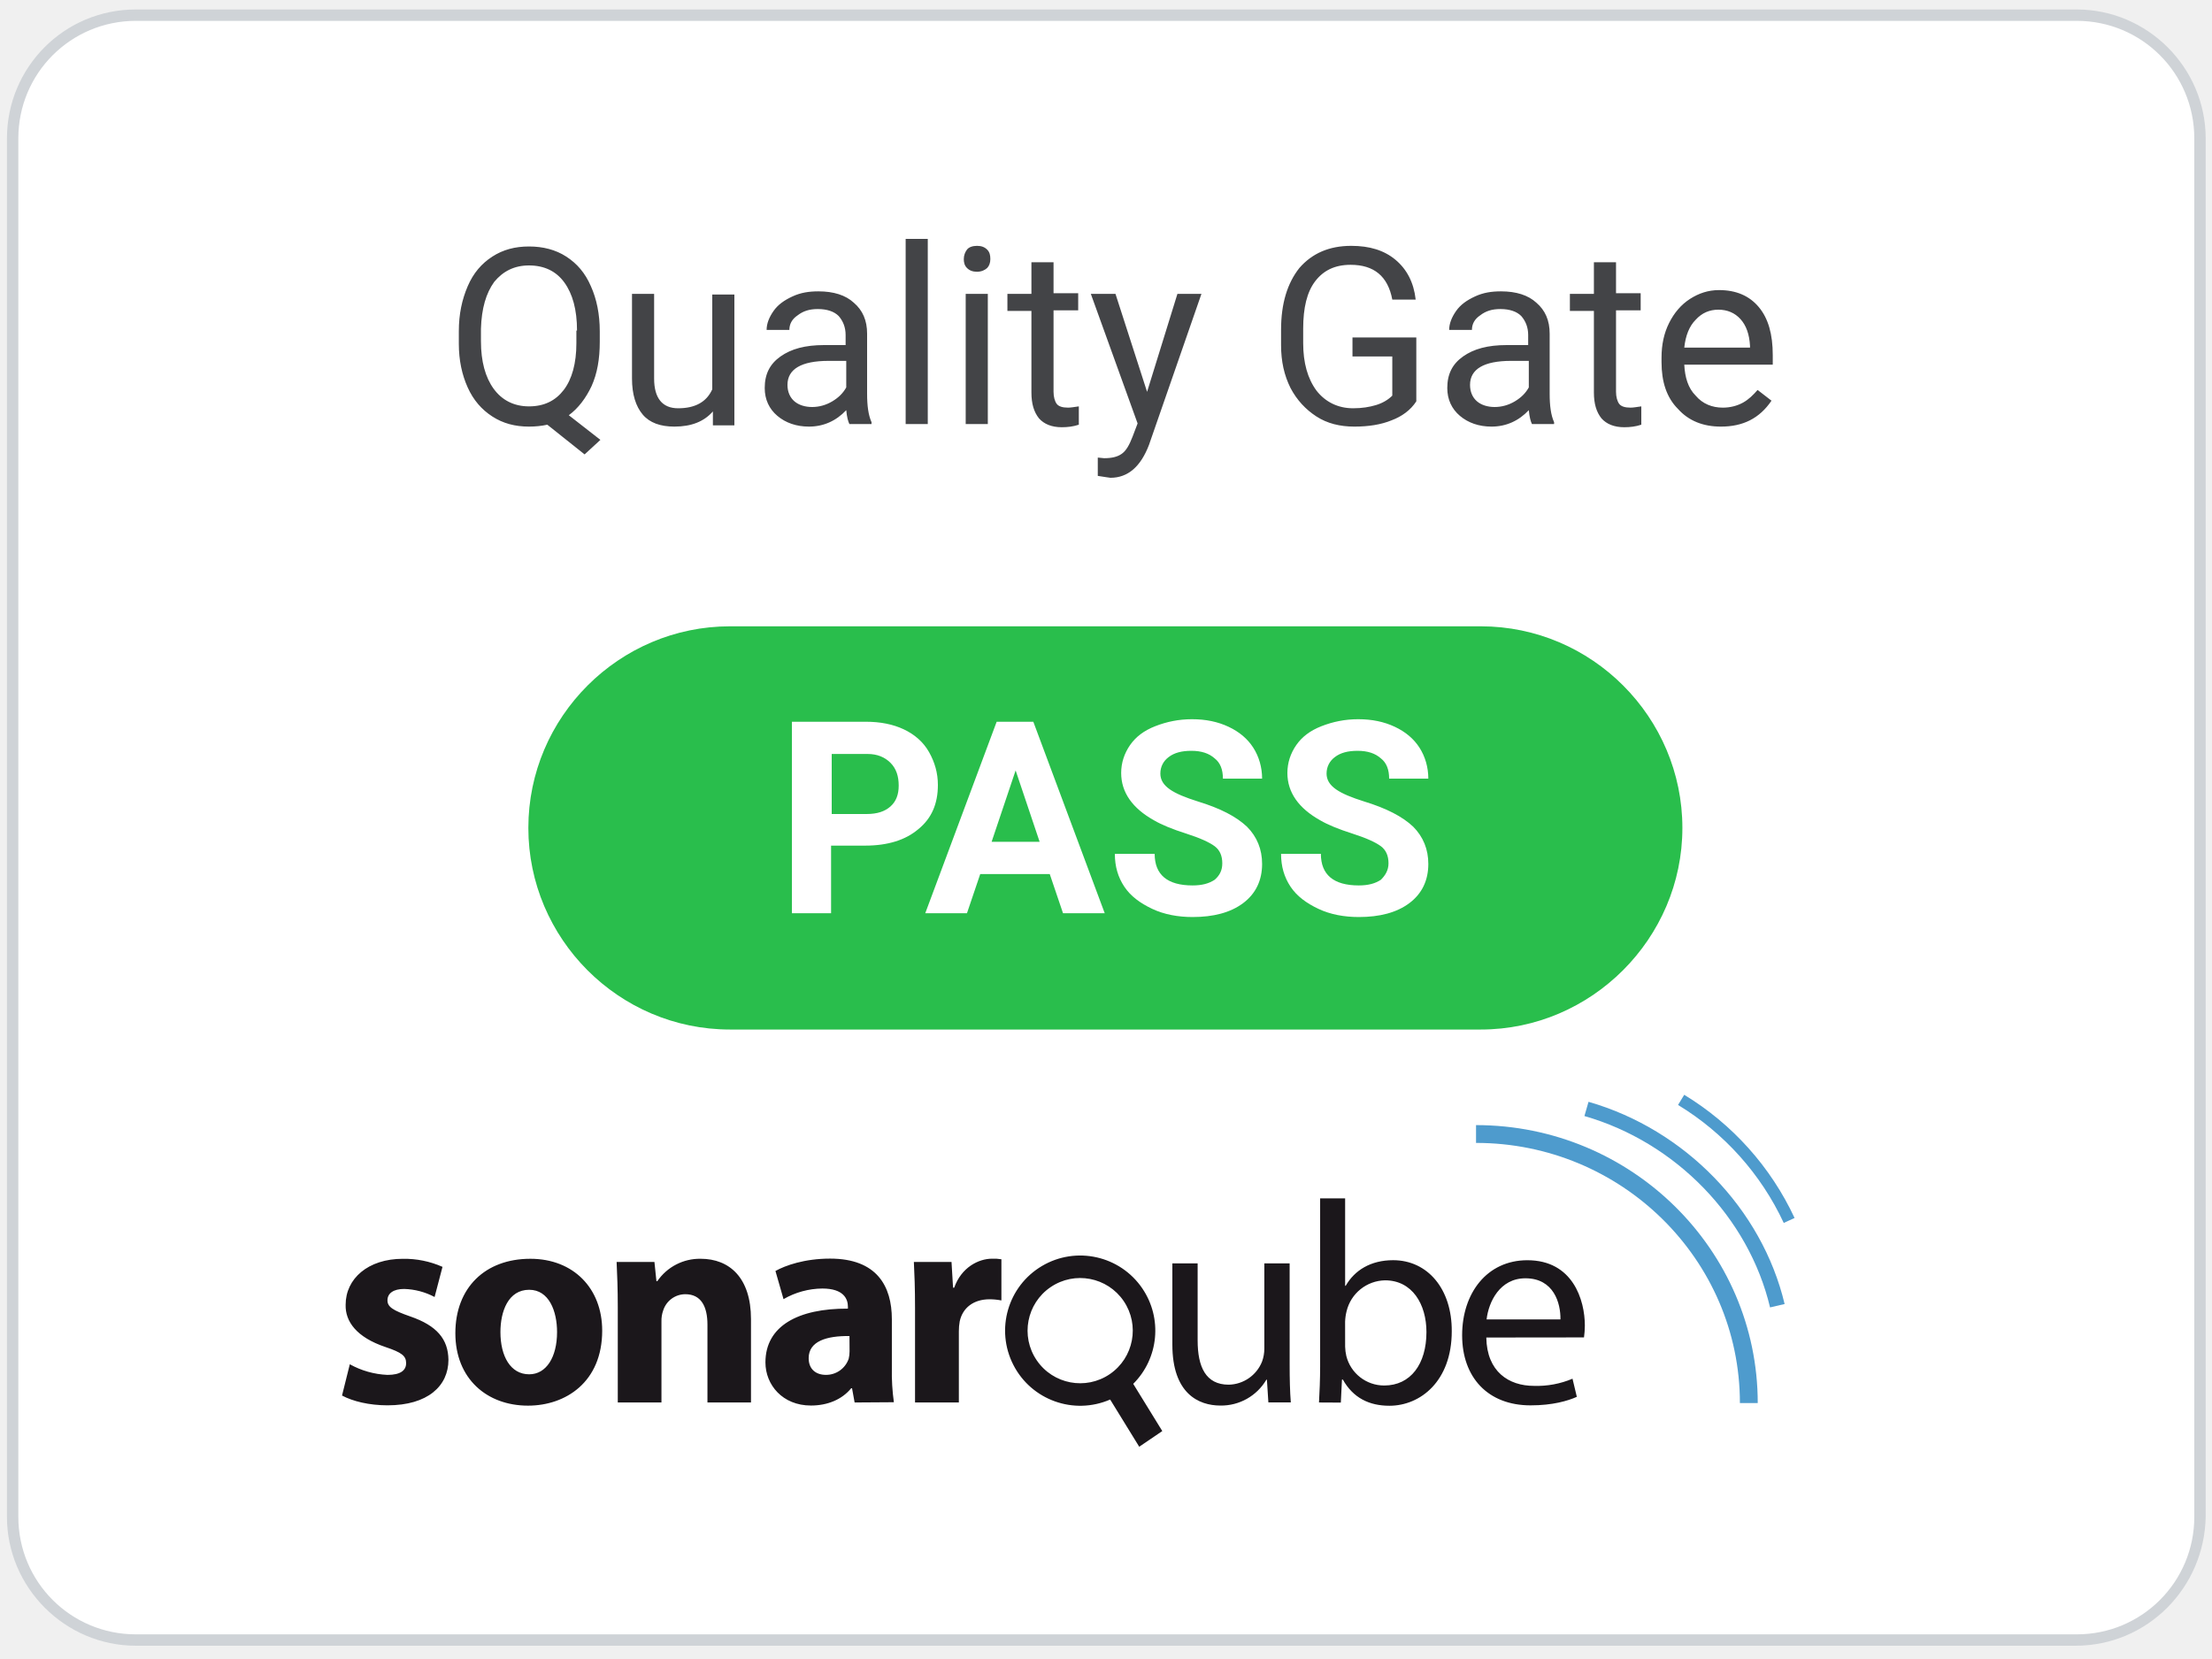
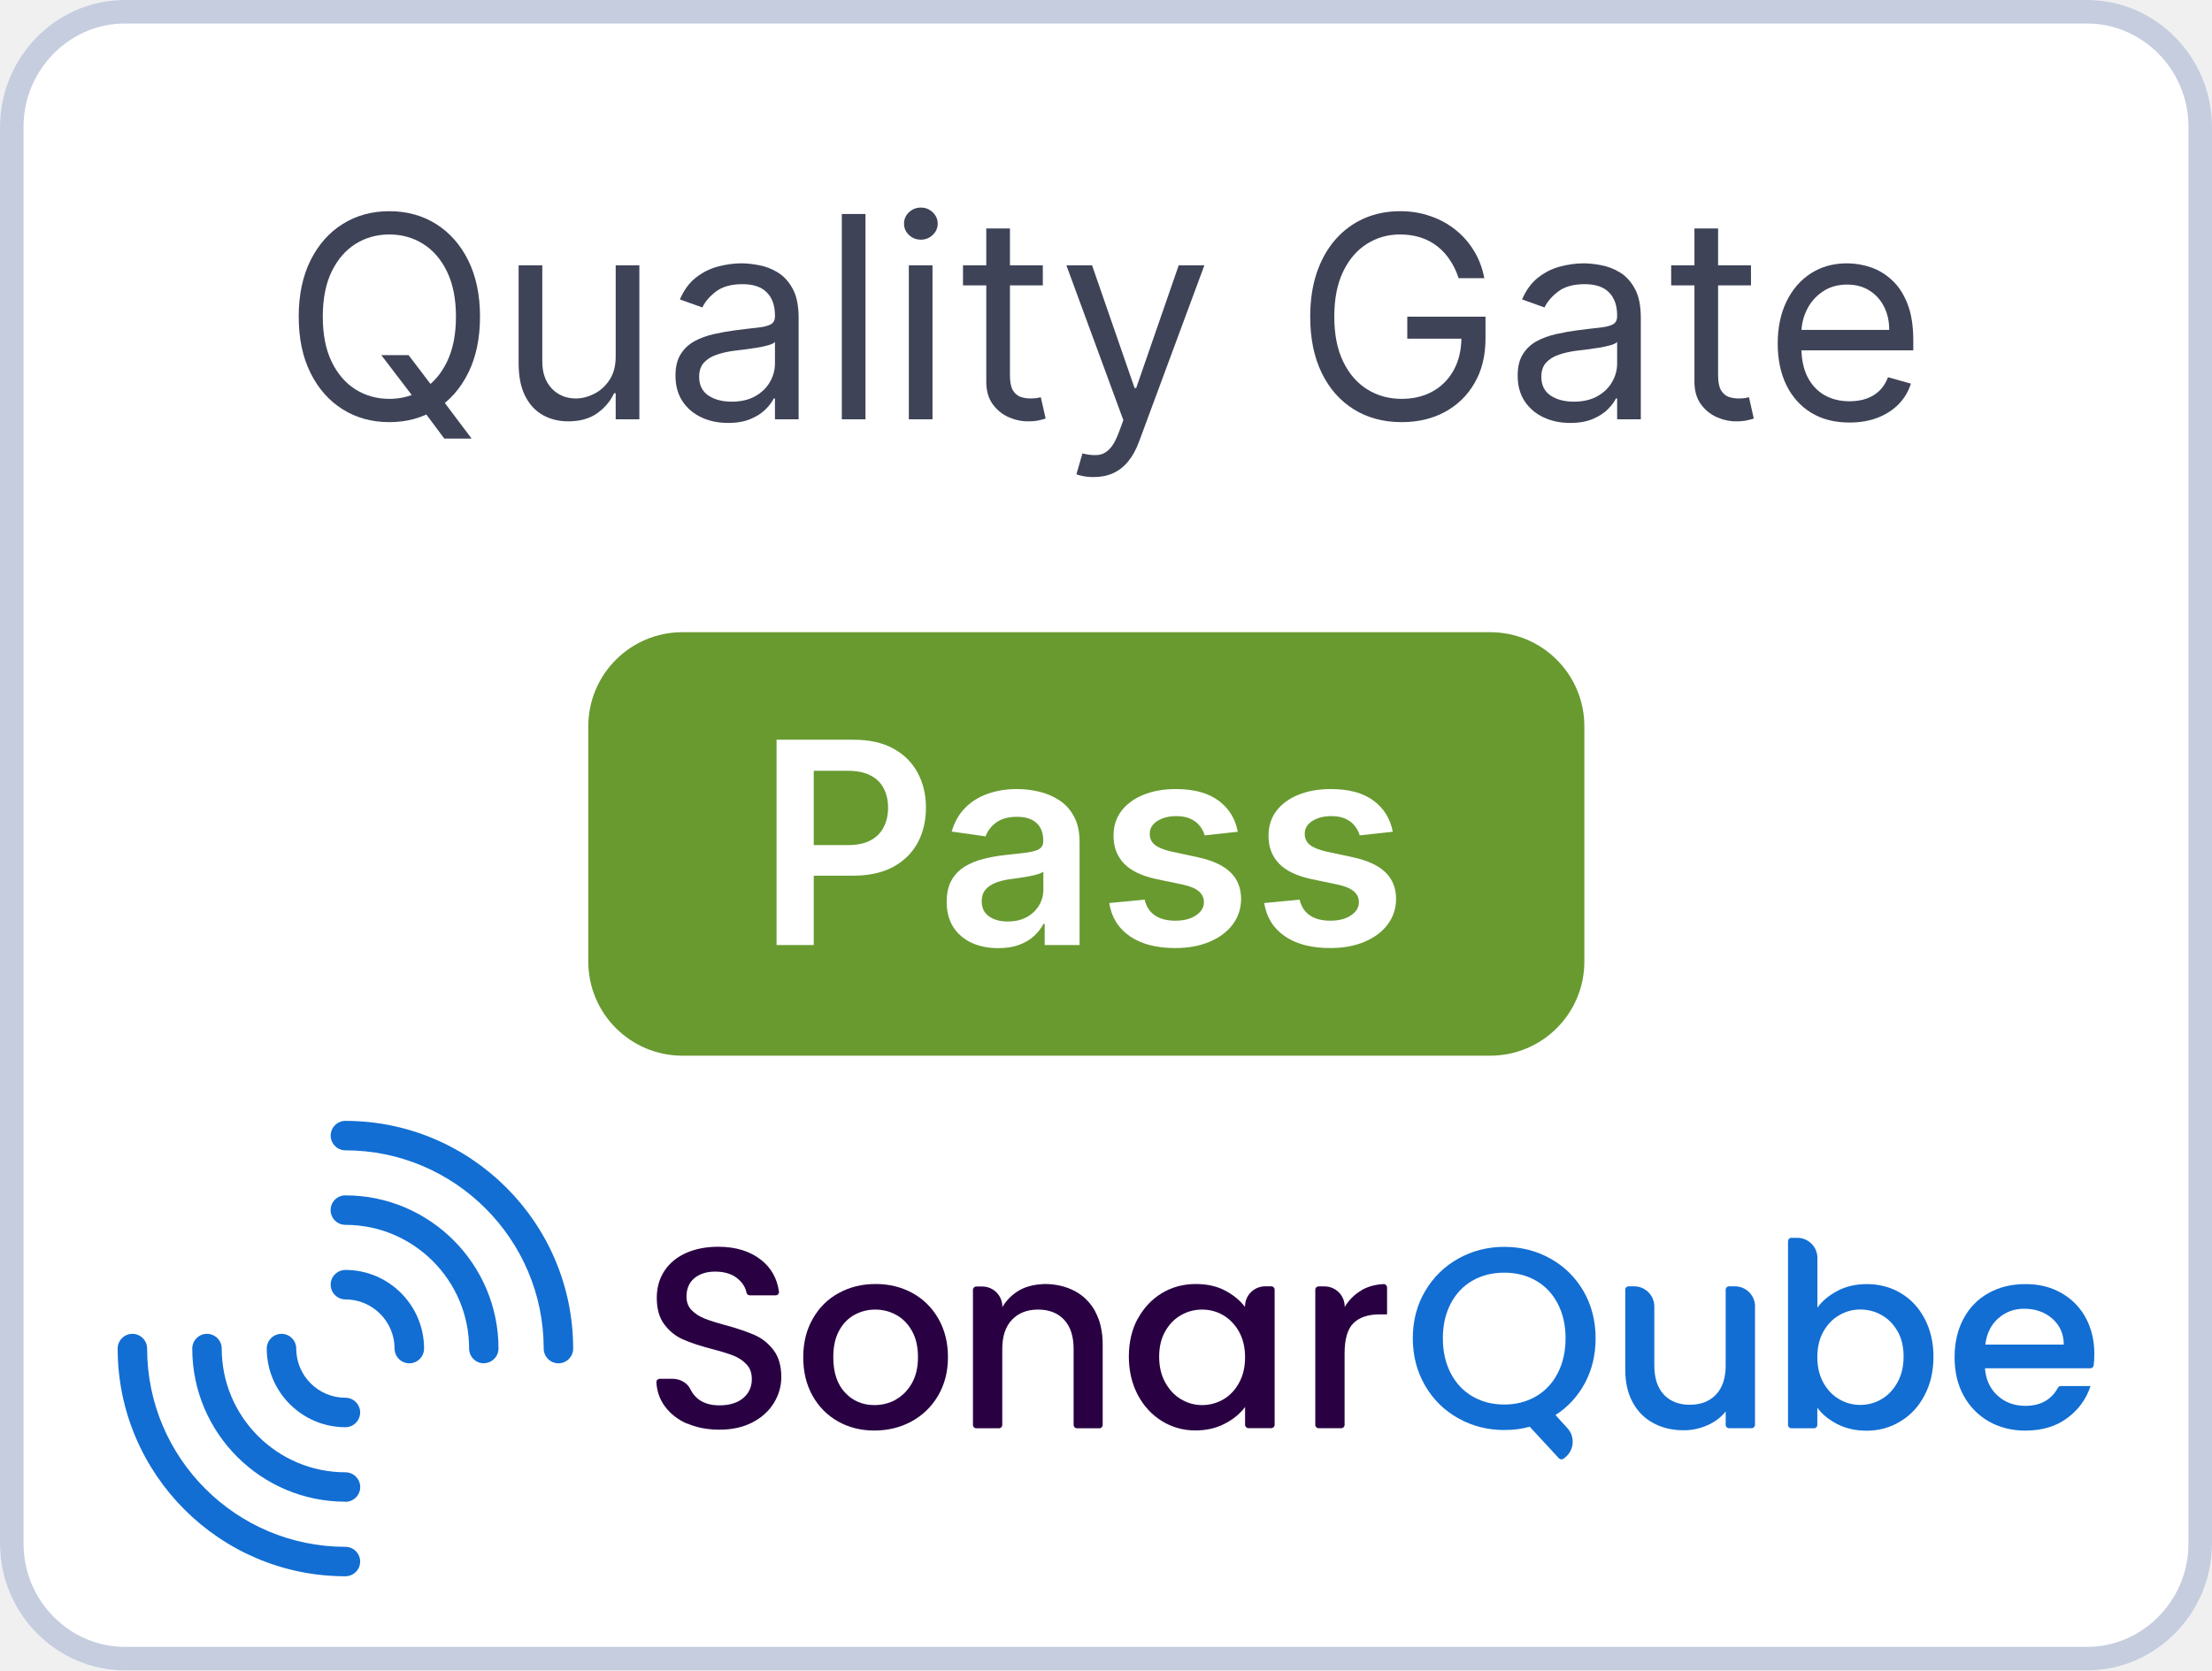
- <svg xmlns="http://www.w3.org/2000/svg" viewBox="0 0 350 262.5" width="128" height="96">
-   <path fill="#fff" d="M328.4 259.5H21.5C10.9 259.5 2 250.8 2 240V21.9C2 11.3 10.7 2.4 21.5 2.4h307.1c10.6 0 19.5 8.7 19.5 19.5V240c-.2 10.8-8.8 19.5-19.7 19.5z" />
-   <path fill="#cfd3d7" d="M328.4 260.4H21.5c-11.2 0-20.4-9.2-20.4-20.4V21.9c0-11.2 9-20.4 20.4-20.4h307.1c11.2 0 20.4 9.2 20.4 20.4V240c-.2 11.2-9.2 20.4-20.6 20.4zM21.5 3.3c-10.3 0-18.6 8.3-18.6 18.6V240c0 10.3 8.3 18.6 18.6 18.6h307.1c10.3 0 18.6-8.3 18.6-18.6V21.9c0-10.3-8.3-18.6-18.6-18.6H21.5z" />
-   <path fill="#434447" d="M94.9 54.1c0 2.7-.4 5-1.3 7-.9 1.9-2.1 3.5-3.6 4.6l5 3.9-2.5 2.3-5.9-4.7c-.9.2-1.9.3-2.9.3-2.2 0-4.1-.5-5.8-1.6-1.7-1.1-3-2.6-3.9-4.6-.9-2-1.4-4.3-1.4-6.9v-2c0-2.7.5-5 1.4-7.1.9-2.1 2.2-3.6 3.9-4.7s3.6-1.6 5.8-1.6c2.2 0 4.2.5 5.9 1.6 1.7 1.1 3 2.6 3.9 4.7.9 2 1.4 4.4 1.4 7.1v1.7zm-3.6-1.8c0-3.3-.7-5.8-2-7.6-1.3-1.8-3.2-2.7-5.6-2.7-2.3 0-4.1.9-5.5 2.6-1.3 1.8-2 4.2-2.1 7.4v2c0 3.2.7 5.7 2 7.5 1.3 1.8 3.2 2.8 5.6 2.8s4.2-.9 5.5-2.6c1.3-1.7 2-4.2 2-7.4v-2zm21.5 12.8c-1.4 1.6-3.4 2.4-6.1 2.4-2.2 0-3.9-.6-5-1.9s-1.7-3.2-1.7-5.7V46.5h3.5v13.4c0 3.1 1.3 4.7 3.8 4.7 2.7 0 4.5-1 5.4-3v-15h3.5v20.7h-3.4v-2.2zm21.6 2c-.2-.4-.4-1.1-.5-2.2-1.6 1.7-3.6 2.6-5.9 2.6-2 0-3.7-.6-5-1.7s-2-2.6-2-4.4c0-2.2.8-3.8 2.5-5s3.9-1.8 6.9-1.8h3.4V53c0-1.2-.4-2.2-1.1-3-.7-.7-1.8-1.1-3.3-1.1-1.3 0-2.3.3-3.2 1-.9.6-1.3 1.4-1.3 2.3h-3.6c0-1 .4-2 1.1-3 .7-1 1.7-1.7 3-2.3 1.3-.6 2.6-.8 4.1-.8 2.4 0 4.3.6 5.6 1.8 1.4 1.2 2.1 2.8 2.1 4.9v9.5c0 1.9.2 3.4.7 4.5v.3h-3.5zm-5.9-2.7c1.1 0 2.2-.3 3.2-.9 1-.6 1.7-1.3 2.2-2.2v-4.2h-2.8c-4.3 0-6.5 1.3-6.5 3.8 0 1.1.4 2 1.1 2.6.7.6 1.7.9 2.8.9zm18.3 2.7h-3.5V37.8h3.5v29.3zm5.7-26.1c0-.6.2-1.1.5-1.5s.9-.6 1.6-.6 1.2.2 1.6.6.5.9.5 1.5-.2 1.1-.5 1.4-.9.6-1.6.6-1.2-.2-1.6-.6-.5-.9-.5-1.4zm3.8 26.1h-3.5V46.5h3.5v20.6zm10.4-25.7v5h3.9v2.7h-3.9V62c0 .8.2 1.5.5 1.9.3.4.9.6 1.8.6.4 0 1-.1 1.7-.2v2.9c-.9.3-1.8.4-2.7.4-1.6 0-2.8-.5-3.6-1.4-.8-1-1.2-2.3-1.2-4.1V49.2h-3.8v-2.7h3.8v-5h3.5zM181.5 62l4.8-15.5h3.8l-8.3 23.9c-1.3 3.4-3.3 5.2-6.1 5.2l-.7-.1-1.3-.2v-2.9l1 .1c1.2 0 2.1-.2 2.8-.7s1.2-1.4 1.7-2.7l.8-2.1-7.4-20.5h3.9l5 15.5zm42.6 1.5c-.9 1.4-2.3 2.4-3.9 3-1.7.7-3.7 1-5.9 1-2.3 0-4.3-.5-6-1.6s-3.1-2.6-4.1-4.5c-1-2-1.5-4.2-1.5-6.8v-2.4c0-4.2 1-7.4 2.9-9.8 2-2.3 4.7-3.5 8.2-3.5 2.9 0 5.2.7 7 2.2 1.8 1.5 2.9 3.6 3.2 6.3h-3.7c-.7-3.7-2.9-5.5-6.6-5.5-2.5 0-4.3.9-5.6 2.6-1.3 1.7-1.9 4.2-1.9 7.5v2.3c0 3.1.7 5.6 2.1 7.5 1.4 1.8 3.4 2.8 5.8 2.8 1.4 0 2.6-.2 3.6-.5s1.9-.8 2.6-1.5v-6.2H214v-3h10.1v10.1zm18.3 3.6c-.2-.4-.4-1.1-.5-2.2-1.6 1.7-3.6 2.6-5.9 2.6-2 0-3.7-.6-5-1.7s-2-2.6-2-4.4c0-2.2.8-3.8 2.5-5s3.9-1.8 6.9-1.8h3.4V53c0-1.2-.4-2.2-1.1-3-.7-.7-1.8-1.1-3.3-1.1-1.3 0-2.3.3-3.2 1-.9.6-1.3 1.4-1.3 2.3h-3.6c0-1 .4-2 1.1-3 .7-1 1.7-1.7 3-2.3 1.3-.6 2.6-.8 4.1-.8 2.4 0 4.3.6 5.6 1.8 1.4 1.2 2.1 2.8 2.1 4.9v9.5c0 1.9.2 3.4.7 4.5v.3h-3.5zm-5.9-2.7c1.1 0 2.2-.3 3.2-.9 1-.6 1.7-1.3 2.2-2.2v-4.2h-2.8c-4.3 0-6.5 1.3-6.5 3.8 0 1.1.4 2 1.1 2.6.7.6 1.7.9 2.8.9zm19.2-23v5h3.9v2.7h-3.9V62c0 .8.2 1.5.5 1.9.3.4.9.6 1.8.6.4 0 1-.1 1.7-.2v2.9c-.9.3-1.8.4-2.7.4-1.6 0-2.8-.5-3.6-1.4-.8-1-1.2-2.3-1.2-4.1V49.2h-3.8v-2.7h3.8v-5h3.5zm16.6 26.1c-2.8 0-5.1-.9-6.8-2.8-1.8-1.8-2.6-4.3-2.6-7.4v-.7c0-2.1.4-3.9 1.2-5.5.8-1.6 1.9-2.9 3.3-3.8 1.4-.9 2.9-1.4 4.6-1.4 2.7 0 4.8.9 6.3 2.7 1.5 1.8 2.2 4.3 2.2 7.6v1.5h-14c.1 2 .6 3.7 1.8 4.9 1.1 1.3 2.6 1.9 4.3 1.9 1.2 0 2.3-.3 3.2-.8.9-.5 1.6-1.2 2.3-2l2.2 1.7c-1.9 2.8-4.5 4.1-8 4.1zm-.4-18.5c-1.4 0-2.6.5-3.6 1.6-1 1-1.6 2.5-1.8 4.4h10.4v-.3c-.1-1.8-.6-3.2-1.5-4.2s-2.1-1.5-3.5-1.5z" />
-   <path fill="#29be4c" d="M234.3 162.9H115.5c-17.6 0-31.9-14.4-31.9-31.9 0-17.6 14.4-31.9 31.9-31.9h118.8c17.6 0 31.9 14.4 31.9 31.9s-14.4 31.9-31.9 31.9z" />
-   <path fill="#fff" d="M131.5 133.8v10.7h-6.2v-30.3H137c2.3 0 4.3.4 6 1.2s3.1 2 4 3.6 1.4 3.3 1.4 5.2c0 3-1 5.3-3.1 7-2 1.7-4.8 2.6-8.4 2.6h-5.4zm0-5h5.6c1.7 0 2.9-.4 3.8-1.2.9-.8 1.3-1.9 1.3-3.3 0-1.5-.4-2.7-1.3-3.6-.9-.9-2.1-1.4-3.6-1.4h-5.7v9.5zm34.6 9.5h-11l-2.1 6.2h-6.6l11.3-30.3h5.8l11.3 30.3h-6.6l-2.1-6.2zm-9.2-5.1h7.6l-3.8-11.3-3.8 11.3zm36.5 3.4c0-1.2-.4-2.1-1.2-2.7s-2.3-1.3-4.5-2-3.9-1.4-5.1-2.1c-3.4-1.9-5.2-4.4-5.2-7.5 0-1.6.5-3.1 1.4-4.4.9-1.3 2.2-2.3 4-3s3.7-1.1 5.8-1.1c2.2 0 4.1.4 5.8 1.2s3 1.9 3.9 3.3c.9 1.4 1.4 3.1 1.4 4.9h-6.2c0-1.4-.4-2.5-1.3-3.2-.9-.8-2.1-1.2-3.7-1.2-1.5 0-2.7.3-3.6 1-.8.6-1.3 1.5-1.3 2.6 0 1 .5 1.8 1.5 2.5s2.5 1.3 4.4 1.9c3.6 1.1 6.1 2.4 7.8 4 1.6 1.6 2.4 3.6 2.4 5.9 0 2.6-1 4.7-3 6.2s-4.7 2.2-8 2.2c-2.3 0-4.5-.4-6.4-1.3-1.9-.9-3.4-2-4.4-3.5-1-1.5-1.5-3.2-1.5-5.2h6.3c0 3.3 2 5 6 5 1.5 0 2.6-.3 3.5-.9.8-.7 1.2-1.5 1.2-2.6zm26.3 0c0-1.2-.4-2.1-1.2-2.7s-2.3-1.3-4.5-2-3.9-1.4-5.1-2.1c-3.4-1.9-5.2-4.4-5.2-7.5 0-1.6.5-3.1 1.4-4.4.9-1.3 2.2-2.3 4-3s3.7-1.1 5.8-1.1c2.2 0 4.1.4 5.8 1.2s3 1.9 3.9 3.3c.9 1.4 1.4 3.1 1.4 4.9h-6.2c0-1.4-.4-2.5-1.3-3.2-.9-.8-2.1-1.2-3.7-1.2-1.5 0-2.7.3-3.6 1-.8.6-1.3 1.5-1.3 2.6 0 1 .5 1.8 1.5 2.5s2.5 1.3 4.4 1.9c3.6 1.1 6.1 2.4 7.8 4 1.6 1.6 2.4 3.6 2.4 5.9 0 2.6-1 4.7-3 6.2s-4.7 2.2-8 2.2c-2.3 0-4.5-.4-6.4-1.3-1.9-.9-3.4-2-4.4-3.5-1-1.5-1.5-3.2-1.5-5.2h6.3c0 3.3 2 5 6 5 1.5 0 2.6-.3 3.5-.9.7-.7 1.2-1.5 1.2-2.6z" />
-   <path fill="#1b171b" d="M55.35 215.864a13.464 13.464 0 0 0 5.954 1.683c2.092 0 2.956-.729 2.956-1.863s-.679-1.683-3.271-2.547c-4.595-1.548-6.368-4.05-6.3-6.683 0-4.14 3.55-7.276 9.05-7.276a14.882 14.882 0 0 1 6.277 1.274l-1.251 4.77a10.908 10.908 0 0 0-4.815-1.274c-1.683 0-2.642.68-2.642 1.8 0 1.049.869 1.593 3.6 2.547 4.23 1.454 6.003 3.6 6.048 6.867 0 4.135-3.271 7.2-9.639 7.2-2.911 0-5.499-.639-7.2-1.548zM95.284 210.54c0 8.141-5.774 11.872-11.737 11.872-6.497.004-11.497-4.262-11.497-11.462s4.725-11.776 11.867-11.776c6.821 0 11.366 4.684 11.366 11.367zm-16.102.23c0 3.82 1.594 6.683 4.55 6.683 2.7 0 4.41-2.7 4.41-6.683 0-3.321-1.274-6.691-4.41-6.691-3.316.004-4.55 3.415-4.55 6.691zM97.75 206.77c0-2.773-.09-5.14-.185-7.093h5.985l.315 3.042h.14a8.136 8.136 0 0 1 6.862-3.546c4.55 0 7.96 2.997 7.96 9.55v13.189h-6.889V209.6c0-2.867-.999-4.82-3.501-4.82a3.681 3.681 0 0 0-3.501 2.57 4.684 4.684 0 0 0-.275 1.728v12.83H97.75zM135.226 221.912l-.41-2.25h-.135c-1.454 1.778-3.735 2.732-6.368 2.732-4.5 0-7.2-3.281-7.2-6.822 0-5.774 5.185-8.55 13.05-8.51v-.315c0-1.183-.639-2.867-4.05-2.867a12.51 12.51 0 0 0-6.138 1.679l-1.278-4.455c1.548-.868 4.595-1.957 8.64-1.957 7.416 0 9.779 4.365 9.779 9.594v7.73a34.164 34.164 0 0 0 .32 5.4zm-.815-10.512c-3.636-.045-6.457.824-6.457 3.501 0 1.778 1.183 2.642 2.731 2.642a3.776 3.776 0 0 0 3.6-2.547 4.891 4.891 0 0 0 .14-1.184zM144.784 206.994c0-3.271-.09-5.4-.185-7.317h5.958l.243 4.073h.18c1.138-3.227 3.865-4.59 6.003-4.59a7.452 7.452 0 0 1 1.467.09v6.516a9.819 9.819 0 0 0-1.863-.184c-2.547 0-4.275 1.35-4.734 3.5a8.523 8.523 0 0 0-.135 1.548v11.282h-6.934zM204.058 215.9c0 2.25.045 4.275.184 6.003h-3.55l-.23-3.6h-.085a8.293 8.293 0 0 1-7.277 4.095c-3.456 0-7.6-1.908-7.6-9.639v-12.861h4v12.19c0 4.181 1.273 7.007 4.914 7.007a5.796 5.796 0 0 0 5.274-3.645 5.918 5.918 0 0 0 .364-2.047v-13.5h4.005zM208.702 221.912c.09-1.503.18-3.735.18-5.688V189.62h3.955v13.828h.09c1.409-2.457 3.956-4.05 7.506-4.05 5.454 0 9.32 4.55 9.275 11.25 0 7.871-4.95 11.781-9.864 11.781-3.186 0-5.729-1.228-7.367-4.14h-.14l-.18 3.641zm4.135-8.825a7.416 7.416 0 0 0 .185 1.454 6.17 6.17 0 0 0 5.998 4.684c4.19 0 6.683-3.41 6.683-8.455 0-4.41-2.25-8.186-6.548-8.186a6.377 6.377 0 0 0-6.093 4.91 7.861 7.861 0 0 0-.23 1.638zM235.175 211.634c.086 5.4 3.546 7.65 7.546 7.65a14.508 14.508 0 0 0 6.094-1.134l.684 2.867c-1.409.634-3.821 1.35-7.322 1.35-6.777 0-10.827-4.455-10.827-11.093s3.91-11.871 10.323-11.871c7.2 0 9.095 6.3 9.095 10.35a15.152 15.152 0 0 1-.135 1.863zm11.732-2.866c.045-2.547-1.04-6.507-5.544-6.507-4.05 0-5.823 3.735-6.143 6.507zM180.748 203.863a11.885 11.885 0 1 0-5.09 17.581l4.599 7.47 3.65-2.48-4.6-7.47a11.889 11.889 0 0 0 1.44-15.101m-5.152 13.567a8.325 8.325 0 1 1 2.205-11.565 8.334 8.334 0 0 1-2.205 11.565" />
-   <g fill="#4e9bcd">
-     <path d="M278.123 222.006h-2.821c0-22.698-18.73-41.166-41.752-41.166v-2.817c24.58 0 44.573 19.728 44.573 43.983z" />
-     <path d="M280.072 206.869c-3.384-14.243-14.922-26.127-29.372-30.281l.648-2.25c15.268 4.383 27.45 16.943 31.028 31.995zM282.24 193.504a43.2 43.2 0 0 0-16.726-18.671l.977-1.607a45.108 45.108 0 0 1 17.46 19.49z" />
+ <svg xmlns="http://www.w3.org/2000/svg" width="94" height="71" viewBox="0 0 94 71" fill="none">
+   <g clip-path="url(#clip0_2186_824)">
+     <path d="M88.704 71H5.296C2.417 71 0 68.597 0 65.613V5.387C0 2.459 2.363 0 5.296 0H88.704C91.583 0 94 2.404 94 5.387V65.613C94 68.597 91.583 71 88.704 71Z" fill="white" />
+     <path fill-rule="evenodd" clip-rule="evenodd" d="M5.296 70H88.704C91.021 70 93 68.054 93 65.613V5.387C93 2.946 91.021 1 88.704 1H5.296C2.938 1 1 2.988 1 5.387V65.613C1 68.054 2.979 70 5.296 70ZM5.296 71H88.704C91.583 71 94 68.597 94 65.613V5.387C94 2.404 91.583 0 88.704 0H5.296C2.363 0 0 2.459 0 5.387V65.613C0 68.597 2.417 71 5.296 71Z" fill="#C5CDDF" />
+     <path d="M78.596 17.96C77.965 17.96 77.421 17.821 76.964 17.542C76.509 17.261 76.158 16.869 75.911 16.366C75.667 15.86 75.545 15.272 75.545 14.602C75.545 13.931 75.667 13.341 75.911 12.829C76.158 12.315 76.502 11.914 76.942 11.627C77.386 11.338 77.903 11.193 78.494 11.193C78.835 11.193 79.171 11.25 79.504 11.363C79.836 11.477 80.138 11.662 80.411 11.917C80.684 12.17 80.901 12.505 81.063 12.923C81.225 13.341 81.306 13.855 81.306 14.466V14.892H76.261V14.022H80.283C80.283 13.653 80.21 13.323 80.062 13.034C79.917 12.744 79.71 12.515 79.44 12.348C79.173 12.18 78.857 12.096 78.494 12.096C78.093 12.096 77.746 12.196 77.454 12.395C77.164 12.591 76.941 12.846 76.785 13.162C76.629 13.477 76.55 13.815 76.55 14.176V14.755C76.55 15.25 76.636 15.669 76.806 16.012C76.979 16.353 77.219 16.613 77.526 16.792C77.833 16.968 78.19 17.056 78.596 17.056C78.86 17.056 79.099 17.02 79.312 16.946C79.528 16.869 79.714 16.755 79.87 16.605C80.026 16.451 80.147 16.261 80.232 16.034L81.204 16.306C81.102 16.636 80.93 16.926 80.688 17.176C80.447 17.423 80.148 17.616 79.793 17.755C79.438 17.892 79.039 17.96 78.596 17.96Z" fill="#3E4357" />
+     <path d="M74.409 11.278V12.13H71.017V11.278H74.409ZM72.006 9.71H73.011V15.948C73.011 16.233 73.053 16.446 73.135 16.588C73.22 16.727 73.328 16.821 73.459 16.869C73.592 16.914 73.733 16.937 73.881 16.937C73.992 16.937 74.082 16.931 74.153 16.92C74.225 16.906 74.281 16.895 74.324 16.886L74.528 17.789C74.46 17.815 74.365 17.84 74.243 17.866C74.121 17.895 73.966 17.909 73.778 17.909C73.494 17.909 73.216 17.848 72.943 17.726C72.673 17.603 72.449 17.417 72.27 17.167C72.094 16.917 72.006 16.602 72.006 16.221V9.71Z" fill="#3E4357" />
+     <path d="M66.727 17.977C66.312 17.977 65.936 17.899 65.598 17.742C65.26 17.583 64.991 17.355 64.792 17.056C64.593 16.755 64.494 16.392 64.494 15.966C64.494 15.591 64.568 15.287 64.716 15.054C64.863 14.818 65.061 14.633 65.308 14.5C65.555 14.366 65.828 14.267 66.126 14.201C66.427 14.133 66.73 14.079 67.034 14.039C67.431 13.988 67.754 13.95 68.001 13.924C68.251 13.896 68.433 13.849 68.546 13.784C68.663 13.718 68.721 13.605 68.721 13.443V13.409C68.721 12.988 68.606 12.662 68.376 12.429C68.149 12.196 67.804 12.079 67.341 12.079C66.86 12.079 66.484 12.184 66.211 12.395C65.939 12.605 65.747 12.829 65.636 13.068L64.681 12.727C64.852 12.329 65.079 12.02 65.363 11.798C65.65 11.573 65.963 11.417 66.301 11.329C66.642 11.238 66.977 11.193 67.306 11.193C67.517 11.193 67.758 11.218 68.031 11.27C68.306 11.318 68.572 11.419 68.828 11.572C69.086 11.726 69.301 11.957 69.471 12.267C69.642 12.576 69.727 12.991 69.727 13.511V17.823H68.721V16.937H68.67C68.602 17.079 68.488 17.231 68.329 17.393C68.17 17.555 67.958 17.693 67.694 17.806C67.43 17.92 67.108 17.977 66.727 17.977ZM66.88 17.073C67.278 17.073 67.613 16.995 67.886 16.839C68.162 16.683 68.369 16.481 68.508 16.234C68.65 15.987 68.721 15.727 68.721 15.454V14.534C68.679 14.585 68.585 14.632 68.44 14.674C68.298 14.714 68.133 14.75 67.946 14.781C67.761 14.809 67.581 14.835 67.404 14.858C67.231 14.877 67.091 14.895 66.983 14.909C66.721 14.943 66.477 14.998 66.25 15.075C66.025 15.149 65.843 15.261 65.704 15.412C65.568 15.559 65.5 15.761 65.5 16.017C65.5 16.366 65.629 16.63 65.887 16.809C66.149 16.985 66.48 17.073 66.88 17.073Z" fill="#3E4357" />
+     <path d="M61.985 11.823C61.891 11.537 61.768 11.279 61.614 11.052C61.464 10.822 61.283 10.626 61.073 10.464C60.866 10.302 60.63 10.179 60.366 10.093C60.102 10.008 59.812 9.966 59.496 9.966C58.979 9.966 58.509 10.099 58.086 10.366C57.663 10.633 57.326 11.027 57.076 11.546C56.826 12.066 56.701 12.704 56.701 13.46C56.701 14.216 56.827 14.853 57.08 15.373C57.333 15.893 57.675 16.287 58.107 16.554C58.539 16.821 59.025 16.954 59.565 16.954C60.065 16.954 60.505 16.848 60.886 16.634C61.269 16.419 61.568 16.115 61.781 15.723C61.996 15.328 62.104 14.863 62.104 14.329L62.428 14.397H59.803V13.46H63.127V14.397C63.127 15.116 62.974 15.741 62.667 16.272C62.363 16.804 61.943 17.215 61.406 17.508C60.871 17.798 60.258 17.943 59.565 17.943C58.792 17.943 58.113 17.761 57.528 17.397C56.945 17.034 56.491 16.517 56.164 15.846C55.84 15.176 55.678 14.38 55.678 13.46C55.678 12.77 55.771 12.149 55.955 11.598C56.143 11.044 56.407 10.572 56.748 10.183C57.089 9.794 57.492 9.495 57.958 9.288C58.424 9.081 58.937 8.977 59.496 8.977C59.957 8.977 60.386 9.046 60.783 9.186C61.184 9.322 61.541 9.517 61.853 9.769C62.168 10.02 62.431 10.319 62.641 10.669C62.852 11.015 62.996 11.4 63.076 11.823H61.985Z" fill="#3E4357" />
+     <path d="M46.476 20.278C46.305 20.278 46.153 20.264 46.02 20.235C45.886 20.21 45.794 20.184 45.743 20.159L45.999 19.272C46.243 19.335 46.459 19.358 46.646 19.34C46.834 19.323 47 19.24 47.145 19.089C47.293 18.941 47.428 18.701 47.55 18.369L47.737 17.858L45.317 11.278H46.408L48.215 16.494H48.283L50.09 11.278H51.18L48.402 18.778C48.277 19.116 48.122 19.396 47.938 19.617C47.753 19.842 47.538 20.008 47.294 20.116C47.053 20.224 46.78 20.278 46.476 20.278Z" fill="#3E4357" />
+     <path d="M44.315 11.278V12.13H40.923V11.278H44.315ZM41.912 9.71H42.918V15.948C42.918 16.233 42.959 16.446 43.041 16.588C43.127 16.727 43.234 16.821 43.365 16.869C43.499 16.914 43.639 16.937 43.787 16.937C43.898 16.937 43.989 16.931 44.06 16.92C44.131 16.906 44.188 16.895 44.23 16.886L44.435 17.789C44.367 17.815 44.271 17.84 44.149 17.866C44.027 17.895 43.872 17.909 43.685 17.909C43.401 17.909 43.122 17.848 42.849 17.726C42.58 17.603 42.355 17.417 42.176 17.167C42 16.917 41.912 16.602 41.912 16.221V9.71Z" fill="#3E4357" />
+     <path d="M38.621 17.823V11.278H39.627V17.823H38.621ZM39.133 10.187C38.937 10.187 38.767 10.12 38.625 9.987C38.486 9.853 38.417 9.693 38.417 9.505C38.417 9.318 38.486 9.157 38.625 9.024C38.767 8.89 38.937 8.823 39.133 8.823C39.328 8.823 39.496 8.89 39.635 9.024C39.777 9.157 39.848 9.318 39.848 9.505C39.848 9.693 39.777 9.853 39.635 9.987C39.496 10.12 39.328 10.187 39.133 10.187Z" fill="#3E4357" />
+     <path d="M36.779 9.096V17.823H35.773V9.096H36.779Z" fill="#3E4357" />
+     <path d="M30.938 17.977C30.523 17.977 30.147 17.899 29.809 17.742C29.471 17.583 29.202 17.355 29.003 17.056C28.804 16.755 28.705 16.392 28.705 15.966C28.705 15.591 28.779 15.287 28.927 15.054C29.074 14.818 29.272 14.633 29.519 14.5C29.766 14.366 30.039 14.267 30.337 14.201C30.638 14.133 30.941 14.079 31.245 14.039C31.642 13.988 31.965 13.95 32.212 13.924C32.462 13.896 32.644 13.849 32.758 13.784C32.874 13.718 32.932 13.605 32.932 13.443V13.409C32.932 12.988 32.817 12.662 32.587 12.429C32.36 12.196 32.015 12.079 31.552 12.079C31.071 12.079 30.695 12.184 30.422 12.395C30.149 12.605 29.958 12.829 29.847 13.068L28.892 12.727C29.063 12.329 29.29 12.02 29.574 11.798C29.861 11.573 30.174 11.417 30.512 11.329C30.853 11.238 31.188 11.193 31.517 11.193C31.728 11.193 31.969 11.218 32.242 11.27C32.517 11.318 32.783 11.419 33.039 11.572C33.297 11.726 33.512 11.957 33.682 12.267C33.853 12.576 33.938 12.991 33.938 13.511V17.823H32.932V16.937H32.881C32.813 17.079 32.699 17.231 32.54 17.393C32.381 17.555 32.169 17.693 31.905 17.806C31.641 17.92 31.319 17.977 30.938 17.977ZM31.091 17.073C31.489 17.073 31.824 16.995 32.097 16.839C32.373 16.683 32.58 16.481 32.719 16.234C32.861 15.987 32.932 15.727 32.932 15.454V14.534C32.89 14.585 32.796 14.632 32.651 14.674C32.509 14.714 32.344 14.75 32.157 14.781C31.972 14.809 31.791 14.835 31.615 14.858C31.442 14.877 31.302 14.895 31.194 14.909C30.932 14.943 30.688 14.998 30.461 15.075C30.236 15.149 30.054 15.261 29.915 15.412C29.779 15.559 29.711 15.761 29.711 16.017C29.711 16.366 29.84 16.63 30.098 16.809C30.36 16.985 30.691 17.073 31.091 17.073Z" fill="#3E4357" />
+     <path d="M26.164 15.147V11.278H27.17V17.823H26.164V16.715H26.096C25.942 17.048 25.704 17.331 25.38 17.564C25.056 17.794 24.647 17.909 24.153 17.909C23.744 17.909 23.38 17.819 23.062 17.64C22.744 17.458 22.494 17.186 22.312 16.822C22.13 16.456 22.039 15.994 22.039 15.437V11.278H23.045V15.369C23.045 15.846 23.178 16.227 23.445 16.511C23.715 16.795 24.059 16.937 24.477 16.937C24.727 16.937 24.981 16.873 25.239 16.745C25.501 16.617 25.72 16.422 25.896 16.157C26.075 15.893 26.164 15.556 26.164 15.147Z" fill="#3E4357" />
+     <path d="M16.205 15.096H17.364L18.336 16.375L18.592 16.715L20.041 18.642H18.881L17.927 17.363L17.688 17.039L16.205 15.096ZM20.398 13.46C20.398 14.38 20.232 15.176 19.9 15.846C19.567 16.517 19.111 17.034 18.532 17.397C17.952 17.761 17.291 17.943 16.546 17.943C15.802 17.943 15.14 17.761 14.56 17.397C13.981 17.034 13.525 16.517 13.193 15.846C12.86 15.176 12.694 14.38 12.694 13.46C12.694 12.539 12.86 11.744 13.193 11.073C13.525 10.403 13.981 9.886 14.56 9.522C15.14 9.159 15.802 8.977 16.546 8.977C17.291 8.977 17.952 9.159 18.532 9.522C19.111 9.886 19.567 10.403 19.9 11.073C20.232 11.744 20.398 12.539 20.398 13.46ZM19.376 13.46C19.376 12.704 19.249 12.066 18.997 11.546C18.747 11.027 18.407 10.633 17.978 10.366C17.552 10.099 17.075 9.966 16.546 9.966C16.018 9.966 15.539 10.099 15.11 10.366C14.684 10.633 14.345 11.027 14.092 11.546C13.842 12.066 13.717 12.704 13.717 13.46C13.717 14.216 13.842 14.853 14.092 15.373C14.345 15.893 14.684 16.287 15.11 16.554C15.539 16.821 16.018 16.954 16.546 16.954C17.075 16.954 17.552 16.821 17.978 16.554C18.407 16.287 18.747 15.893 18.997 15.373C19.249 14.853 19.376 14.216 19.376 13.46Z" fill="#3E4357" />
+     <path d="M25 30.872C25 28.663 26.791 26.872 29 26.872H63.328C65.537 26.872 67.328 28.663 67.328 30.872V40.872C67.328 43.081 65.537 44.872 63.328 44.872H29C26.791 44.872 25 43.081 25 40.872V30.872Z" fill="#689A30" />
+     <path d="M59.187 35.354L57.781 35.508C57.741 35.365 57.672 35.232 57.572 35.107C57.475 34.982 57.345 34.881 57.18 34.804C57.015 34.728 56.813 34.689 56.575 34.689C56.254 34.689 55.984 34.759 55.765 34.898C55.549 35.037 55.443 35.218 55.446 35.439C55.443 35.63 55.512 35.785 55.654 35.904C55.799 36.023 56.038 36.121 56.37 36.198L57.487 36.437C58.106 36.57 58.566 36.782 58.867 37.071C59.172 37.361 59.325 37.74 59.328 38.209C59.325 38.621 59.204 38.985 58.965 39.3C58.73 39.613 58.402 39.857 57.981 40.033C57.561 40.209 57.078 40.297 56.532 40.297C55.731 40.297 55.086 40.13 54.598 39.794C54.109 39.456 53.818 38.986 53.724 38.384L55.228 38.239C55.297 38.535 55.441 38.758 55.663 38.908C55.885 39.059 56.173 39.134 56.528 39.134C56.895 39.134 57.188 39.059 57.41 38.908C57.635 38.758 57.747 38.571 57.747 38.35C57.747 38.162 57.674 38.008 57.529 37.885C57.387 37.763 57.166 37.669 56.865 37.604L55.748 37.37C55.12 37.239 54.656 37.019 54.355 36.709C54.054 36.397 53.904 36.002 53.907 35.525C53.904 35.121 54.014 34.772 54.235 34.476C54.46 34.178 54.771 33.948 55.169 33.786C55.569 33.621 56.031 33.539 56.554 33.539C57.321 33.539 57.924 33.702 58.365 34.029C58.808 34.355 59.082 34.797 59.187 35.354Z" fill="white" />
+     <path d="M52.601 35.354L51.195 35.508C51.155 35.365 51.086 35.232 50.986 35.107C50.889 34.982 50.759 34.881 50.594 34.804C50.429 34.728 50.228 34.689 49.989 34.689C49.668 34.689 49.398 34.759 49.179 34.898C48.963 35.037 48.857 35.218 48.86 35.439C48.857 35.63 48.926 35.785 49.069 35.904C49.213 36.023 49.452 36.121 49.784 36.198L50.901 36.437C51.52 36.57 51.98 36.782 52.282 37.071C52.586 37.361 52.739 37.74 52.742 38.209C52.739 38.621 52.618 38.985 52.38 39.3C52.144 39.613 51.816 39.857 51.395 40.033C50.975 40.209 50.492 40.297 49.946 40.297C49.145 40.297 48.5 40.13 48.012 39.794C47.523 39.456 47.232 38.986 47.138 38.384L48.642 38.239C48.711 38.535 48.855 38.758 49.077 38.908C49.299 39.059 49.587 39.134 49.942 39.134C50.309 39.134 50.603 39.059 50.824 38.908C51.049 38.758 51.161 38.571 51.161 38.35C51.161 38.162 51.088 38.008 50.944 37.885C50.801 37.763 50.58 37.669 50.279 37.604L49.162 37.37C48.534 37.239 48.07 37.019 47.769 36.709C47.468 36.397 47.319 36.002 47.321 35.525C47.319 35.121 47.428 34.772 47.65 34.476C47.874 34.178 48.185 33.948 48.583 33.786C48.983 33.621 49.445 33.539 49.968 33.539C50.735 33.539 51.338 33.702 51.779 34.029C52.222 34.355 52.496 34.797 52.601 35.354Z" fill="white" />
+     <path d="M42.421 40.301C42.006 40.301 41.633 40.228 41.3 40.08C40.971 39.929 40.709 39.708 40.516 39.415C40.326 39.123 40.23 38.762 40.23 38.333C40.23 37.964 40.299 37.658 40.435 37.417C40.571 37.175 40.758 36.982 40.993 36.837C41.229 36.692 41.495 36.583 41.79 36.509C42.088 36.432 42.397 36.377 42.715 36.343C43.098 36.303 43.409 36.267 43.648 36.236C43.887 36.202 44.06 36.151 44.168 36.083C44.279 36.012 44.334 35.902 44.334 35.755V35.729C44.334 35.408 44.239 35.16 44.049 34.983C43.858 34.807 43.584 34.719 43.226 34.719C42.848 34.719 42.549 34.801 42.327 34.966C42.108 35.131 41.961 35.326 41.884 35.55L40.444 35.346C40.557 34.948 40.745 34.615 41.006 34.348C41.267 34.078 41.587 33.877 41.965 33.743C42.343 33.607 42.76 33.539 43.218 33.539C43.533 33.539 43.847 33.576 44.159 33.65C44.472 33.723 44.758 33.846 45.016 34.016C45.275 34.184 45.482 34.412 45.638 34.702C45.797 34.992 45.877 35.354 45.877 35.789V40.169H44.394V39.27H44.343C44.249 39.452 44.117 39.623 43.946 39.782C43.779 39.938 43.567 40.064 43.311 40.161C43.059 40.255 42.762 40.301 42.421 40.301ZM42.821 39.168C43.131 39.168 43.4 39.107 43.627 38.985C43.854 38.86 44.029 38.695 44.151 38.49C44.276 38.286 44.338 38.063 44.338 37.821V37.05C44.29 37.09 44.208 37.127 44.091 37.161C43.978 37.195 43.85 37.225 43.708 37.25C43.566 37.276 43.425 37.299 43.286 37.319C43.147 37.339 43.026 37.355 42.924 37.37C42.694 37.401 42.488 37.452 42.306 37.523C42.124 37.594 41.98 37.694 41.875 37.821C41.77 37.946 41.718 38.108 41.718 38.307C41.718 38.591 41.821 38.806 42.029 38.951C42.236 39.096 42.5 39.168 42.821 39.168Z" fill="white" />
+     <path d="M33 40.169V31.442H36.273C36.943 31.442 37.506 31.567 37.96 31.817C38.418 32.067 38.763 32.411 38.996 32.848C39.231 33.283 39.349 33.777 39.349 34.331C39.349 34.891 39.231 35.388 38.996 35.823C38.76 36.258 38.412 36.6 37.952 36.85C37.492 37.097 36.925 37.221 36.251 37.221H34.082V35.921H36.038C36.43 35.921 36.751 35.853 37.001 35.716C37.251 35.58 37.436 35.392 37.555 35.154C37.678 34.915 37.739 34.641 37.739 34.331C37.739 34.022 37.678 33.749 37.555 33.513C37.436 33.277 37.25 33.094 36.997 32.963C36.747 32.83 36.425 32.763 36.03 32.763H34.581V40.169H33Z" fill="white" />
+     <path d="M29.201 60.516C28.793 60.337 28.473 60.083 28.238 59.756C28.03 59.464 27.917 59.133 27.893 58.757C27.889 58.676 27.956 58.606 28.037 58.606H28.575C28.892 58.606 29.205 58.767 29.342 59.056C29.406 59.19 29.497 59.313 29.613 59.418C29.842 59.629 30.166 59.735 30.581 59.735C30.996 59.735 31.348 59.629 31.587 59.422C31.83 59.214 31.949 58.947 31.949 58.616C31.949 58.359 31.875 58.152 31.724 57.993C31.573 57.832 31.39 57.709 31.165 57.62C30.943 57.533 30.633 57.438 30.239 57.336C29.743 57.205 29.339 57.072 29.029 56.934C28.72 56.801 28.456 56.59 28.238 56.305C28.019 56.02 27.91 55.64 27.91 55.165C27.91 54.729 28.019 54.345 28.238 54.014C28.456 53.687 28.762 53.434 29.156 53.258C29.55 53.082 30.007 52.994 30.524 52.994C31.26 52.994 31.865 53.177 32.336 53.547C32.769 53.884 33.022 54.335 33.103 54.901C33.114 54.985 33.047 55.059 32.959 55.059H31.861C31.791 55.059 31.735 55.007 31.721 54.936C31.675 54.711 31.548 54.514 31.344 54.345C31.105 54.148 30.785 54.05 30.391 54.05C30.032 54.05 29.74 54.141 29.515 54.324C29.29 54.507 29.173 54.767 29.173 55.112C29.173 55.344 29.244 55.538 29.388 55.685C29.532 55.833 29.712 55.953 29.93 56.041C30.148 56.129 30.447 56.224 30.827 56.326C31.33 56.463 31.742 56.604 32.058 56.741C32.375 56.878 32.646 57.093 32.867 57.381C33.089 57.67 33.202 58.053 33.202 58.535C33.202 58.922 33.096 59.288 32.889 59.629C32.681 59.971 32.378 60.249 31.981 60.456C31.583 60.664 31.115 60.769 30.574 60.769C30.064 60.769 29.603 60.681 29.195 60.502L29.201 60.516Z" fill="#290042" />
+     <path d="M35.612 60.418C35.151 60.157 34.792 59.795 34.528 59.323C34.264 58.852 34.134 58.307 34.134 57.688C34.134 57.068 34.268 56.53 34.539 56.055C34.809 55.58 35.175 55.214 35.643 54.961C36.111 54.704 36.632 54.577 37.209 54.577C37.786 54.577 38.307 54.704 38.775 54.961C39.242 55.218 39.608 55.58 39.879 56.055C40.15 56.53 40.284 57.072 40.284 57.688C40.284 58.303 40.143 58.845 39.869 59.316C39.591 59.791 39.214 60.157 38.736 60.418C38.257 60.678 37.73 60.805 37.153 60.805C36.576 60.805 36.069 60.674 35.608 60.418H35.612ZM38.06 59.492C38.342 59.337 38.571 59.109 38.746 58.803C38.922 58.497 39.01 58.124 39.01 57.688C39.01 57.251 38.926 56.878 38.757 56.576C38.588 56.273 38.366 56.044 38.089 55.893C37.81 55.738 37.511 55.664 37.191 55.664C36.871 55.664 36.572 55.742 36.301 55.893C36.027 56.048 35.809 56.273 35.65 56.576C35.489 56.878 35.411 57.248 35.411 57.688C35.411 58.338 35.577 58.838 35.911 59.193C36.241 59.549 36.66 59.724 37.163 59.724C37.483 59.724 37.786 59.647 38.067 59.496L38.06 59.492Z" fill="#290042" />
+     <path d="M48.351 56.055C48.604 55.587 48.946 55.225 49.378 54.964C49.811 54.704 50.293 54.577 50.817 54.577C51.292 54.577 51.707 54.669 52.059 54.855C52.414 55.042 52.696 55.274 52.907 55.552V55.531C52.907 55.059 53.291 54.676 53.762 54.676H54.026C54.103 54.676 54.166 54.739 54.166 54.817V60.562C54.166 60.639 54.103 60.703 54.026 60.703H53.051C52.974 60.703 52.91 60.639 52.91 60.562V59.805C52.699 60.09 52.411 60.326 52.045 60.516C51.679 60.706 51.264 60.801 50.796 60.801C50.279 60.801 49.804 60.667 49.371 60.4C48.942 60.133 48.601 59.763 48.347 59.285C48.098 58.806 47.971 58.264 47.971 57.659C47.971 57.054 48.098 56.516 48.347 56.051L48.351 56.055ZM52.654 56.604C52.481 56.298 52.256 56.066 51.982 55.904C51.704 55.742 51.405 55.664 51.085 55.664C50.764 55.664 50.465 55.742 50.188 55.9C49.91 56.059 49.684 56.287 49.516 56.59C49.343 56.892 49.259 57.251 49.259 57.666C49.259 58.081 49.343 58.447 49.516 58.761C49.688 59.074 49.913 59.313 50.194 59.478C50.476 59.644 50.772 59.724 51.085 59.724C51.398 59.724 51.704 59.644 51.982 59.485C52.26 59.323 52.485 59.088 52.654 58.778C52.826 58.468 52.91 58.106 52.91 57.691C52.91 57.276 52.826 56.913 52.654 56.607V56.604Z" fill="#290042" />
+     <path d="M57.868 54.834C58.135 54.683 58.445 54.598 58.797 54.581C58.877 54.577 58.944 54.644 58.944 54.725V55.868H58.628C58.139 55.868 57.769 55.992 57.516 56.241C57.263 56.491 57.139 56.92 57.139 57.533V60.565C57.139 60.643 57.076 60.706 56.999 60.706H56.035C55.957 60.706 55.894 60.643 55.894 60.565V54.82C55.894 54.743 55.957 54.679 56.035 54.679H56.288C56.76 54.679 57.143 55.063 57.143 55.534V55.555C57.326 55.249 57.569 55.01 57.871 54.838L57.868 54.834Z" fill="#290042" />
+     <path d="M46.546 55.749C46.335 55.362 46.039 55.07 45.667 54.873C45.29 54.676 44.864 54.577 44.393 54.577C44.351 54.577 44.312 54.581 44.27 54.584C44.266 54.584 44.259 54.584 44.256 54.584C44.235 54.584 44.217 54.588 44.2 54.592C44.15 54.595 44.105 54.599 44.055 54.605C44.02 54.609 43.985 54.616 43.95 54.623C43.89 54.634 43.83 54.644 43.774 54.662C43.763 54.662 43.756 54.665 43.746 54.669C43.594 54.711 43.454 54.767 43.324 54.841C43.021 55.014 42.778 55.253 42.595 55.559V55.538C42.595 55.066 42.212 54.683 41.74 54.683H41.487C41.41 54.683 41.346 54.746 41.346 54.824V60.569C41.346 60.646 41.41 60.71 41.487 60.71H42.451C42.528 60.71 42.592 60.646 42.592 60.569V57.536C42.592 57.536 42.592 57.526 42.592 57.519V57.339C42.592 56.797 42.729 56.386 43.003 56.097C43.278 55.809 43.647 55.664 44.115 55.664C44.583 55.664 44.949 55.809 45.22 56.097C45.491 56.386 45.624 56.801 45.624 57.339V60.569C45.624 60.646 45.688 60.71 45.765 60.71H46.718C46.796 60.71 46.859 60.646 46.859 60.569V57.153C46.859 56.604 46.754 56.139 46.543 55.752L46.546 55.749Z" fill="#290042" />
+     <path d="M66.251 61.99L65.006 60.643C64.679 60.738 64.316 60.783 63.922 60.783C63.215 60.783 62.564 60.618 61.97 60.284C61.375 59.953 60.904 59.489 60.559 58.894C60.214 58.3 60.038 57.631 60.038 56.885C60.038 56.139 60.211 55.474 60.559 54.883C60.907 54.292 61.375 53.831 61.97 53.497C62.564 53.167 63.215 52.998 63.922 52.998C64.629 52.998 65.291 53.163 65.885 53.497C66.48 53.828 66.948 54.289 67.293 54.883C67.634 55.474 67.806 56.143 67.806 56.885C67.806 57.585 67.655 58.219 67.353 58.785C67.05 59.352 66.631 59.805 66.1 60.147L66.61 60.706C66.941 61.072 66.899 61.638 66.512 61.948L66.445 62.001C66.385 62.046 66.301 62.043 66.251 61.987V61.99ZM61.65 58.37C61.871 58.796 62.181 59.126 62.575 59.355C62.969 59.584 63.419 59.7 63.922 59.7C64.425 59.7 64.876 59.584 65.27 59.355C65.664 59.126 65.974 58.796 66.195 58.37C66.417 57.944 66.529 57.448 66.529 56.885C66.529 56.322 66.417 55.83 66.195 55.408C65.974 54.986 65.664 54.658 65.27 54.433C64.876 54.208 64.425 54.095 63.922 54.095C63.419 54.095 62.969 54.208 62.575 54.433C62.181 54.658 61.871 54.986 61.65 55.408C61.428 55.83 61.315 56.322 61.315 56.885C61.315 57.448 61.428 57.941 61.65 58.37Z" fill="#126ED3" />
+     <path d="M74.579 55.531V60.565C74.579 60.643 74.516 60.706 74.438 60.706H73.474C73.397 60.706 73.334 60.643 73.334 60.565V59.995C73.136 60.242 72.88 60.439 72.563 60.579C72.246 60.72 71.909 60.794 71.55 60.794C71.075 60.794 70.649 60.696 70.276 60.498C69.9 60.301 69.604 60.01 69.39 59.623C69.175 59.236 69.066 58.767 69.066 58.222V54.817C69.066 54.739 69.129 54.676 69.207 54.676H69.446C69.917 54.676 70.301 55.059 70.301 55.531V58.036C70.301 58.574 70.435 58.989 70.706 59.278C70.976 59.566 71.346 59.71 71.81 59.71C72.275 59.71 72.647 59.566 72.922 59.278C73.196 58.989 73.334 58.574 73.334 58.036V54.817C73.334 54.739 73.397 54.676 73.474 54.676H73.728C74.199 54.676 74.582 55.059 74.582 55.531H74.579Z" fill="#126ED3" />
+     <path d="M78.097 54.859C78.467 54.672 78.875 54.581 79.329 54.581C79.86 54.581 80.342 54.708 80.775 54.964C81.204 55.221 81.545 55.584 81.791 56.055C82.037 56.526 82.164 57.065 82.164 57.67C82.164 58.275 82.041 58.817 81.791 59.295C81.545 59.774 81.204 60.147 80.767 60.41C80.335 60.678 79.853 60.812 79.329 60.812C78.861 60.812 78.449 60.72 78.087 60.537C77.724 60.354 77.439 60.122 77.228 59.837V60.569C77.228 60.646 77.165 60.709 77.087 60.709H76.124C76.046 60.709 75.983 60.646 75.983 60.569V52.755C75.983 52.678 76.046 52.614 76.124 52.614H76.377C76.848 52.614 77.232 52.998 77.232 53.469V55.58C77.443 55.288 77.735 55.049 78.101 54.862L78.097 54.859ZM80.637 56.586C80.465 56.284 80.24 56.055 79.958 55.897C79.677 55.738 79.378 55.661 79.054 55.661C78.73 55.661 78.442 55.742 78.164 55.9C77.882 56.062 77.657 56.294 77.485 56.6C77.313 56.906 77.228 57.269 77.228 57.684C77.228 58.099 77.313 58.461 77.485 58.771C77.657 59.081 77.882 59.316 78.164 59.478C78.445 59.64 78.741 59.717 79.054 59.717C79.367 59.717 79.677 59.636 79.958 59.471C80.24 59.306 80.465 59.066 80.637 58.753C80.81 58.44 80.894 58.074 80.894 57.659C80.894 57.244 80.81 56.885 80.637 56.583V56.586Z" fill="#126ED3" />
+     <path d="M88.835 58.159H84.353C84.388 58.641 84.567 59.028 84.887 59.32C85.207 59.612 85.602 59.756 86.069 59.756C86.71 59.756 87.171 59.499 87.452 58.989C87.477 58.943 87.522 58.915 87.575 58.915H88.838C88.655 59.471 88.325 59.925 87.846 60.277C87.368 60.632 86.776 60.808 86.069 60.808C85.492 60.808 84.975 60.678 84.521 60.421C84.064 60.161 83.709 59.798 83.448 59.327C83.188 58.855 83.061 58.31 83.061 57.691C83.061 57.072 83.188 56.526 83.438 56.055C83.691 55.584 84.043 55.221 84.5 54.964C84.958 54.708 85.478 54.581 86.069 54.581C86.66 54.581 87.146 54.704 87.589 54.954C88.032 55.204 88.381 55.552 88.627 55.999C88.873 56.449 89 56.963 89 57.547C89 57.723 88.99 57.888 88.972 58.036C88.965 58.106 88.901 58.159 88.831 58.159H88.835ZM87.702 57.149C87.695 56.688 87.529 56.322 87.209 56.044C86.889 55.767 86.492 55.629 86.017 55.629C85.587 55.629 85.218 55.767 84.912 56.041C84.606 56.315 84.423 56.685 84.367 57.153H87.705L87.702 57.149Z" fill="#126ED3" />
+     <path d="M23.731 57.948C23.386 57.948 23.105 57.666 23.105 57.322C23.105 52.674 19.323 48.895 14.678 48.895C14.334 48.895 14.052 48.614 14.052 48.269C14.052 47.925 14.334 47.643 14.678 47.643C20.016 47.643 24.357 51.984 24.357 57.322C24.357 57.666 24.076 57.948 23.731 57.948Z" fill="#126ED3" />
+     <path d="M14.678 67C9.341 67 5 62.659 5 57.322C5 56.977 5.281 56.695 5.626 56.695C5.971 56.695 6.252 56.977 6.252 57.322C6.252 61.969 10.031 65.748 14.678 65.748C15.023 65.748 15.305 66.029 15.305 66.374C15.305 66.719 15.023 67 14.678 67Z" fill="#126ED3" />
+     <path d="M17.395 57.948C17.05 57.948 16.768 57.666 16.768 57.322C16.768 56.171 15.832 55.232 14.678 55.232C14.334 55.232 14.052 54.95 14.052 54.605C14.052 54.261 14.334 53.979 14.678 53.979C16.522 53.979 18.021 55.478 18.021 57.322C18.021 57.666 17.739 57.948 17.395 57.948Z" fill="#126ED3" />
+     <path d="M14.678 60.664C12.835 60.664 11.336 59.165 11.336 57.322C11.336 56.977 11.618 56.695 11.963 56.695C12.307 56.695 12.589 56.977 12.589 57.322C12.589 58.475 13.524 59.411 14.678 59.411C15.023 59.411 15.305 59.693 15.305 60.038C15.305 60.382 15.023 60.664 14.678 60.664Z" fill="#126ED3" />
+     <path d="M20.561 57.948C20.216 57.948 19.935 57.666 19.935 57.322C19.935 54.423 17.578 52.062 14.675 52.062C14.33 52.062 14.049 51.78 14.049 51.436C14.049 51.091 14.33 50.809 14.675 50.809C18.264 50.809 21.184 53.73 21.184 57.318C21.184 57.663 20.902 57.944 20.557 57.944L20.561 57.948Z" fill="#126ED3" />
+     <path d="M14.678 63.83C11.09 63.83 8.17 60.91 8.17 57.322C8.17 56.977 8.451 56.695 8.796 56.695C9.141 56.695 9.422 56.977 9.422 57.322C9.422 60.221 11.78 62.581 14.682 62.581C15.027 62.581 15.308 62.863 15.308 63.208C15.308 63.552 15.027 63.834 14.682 63.834L14.678 63.83Z" fill="#126ED3" />
  </g>
+   <defs>
+     <clipPath id="clip0_2186_824">
+       <rect width="94" height="71" fill="white" />
+     </clipPath>
+   </defs>
</svg>
